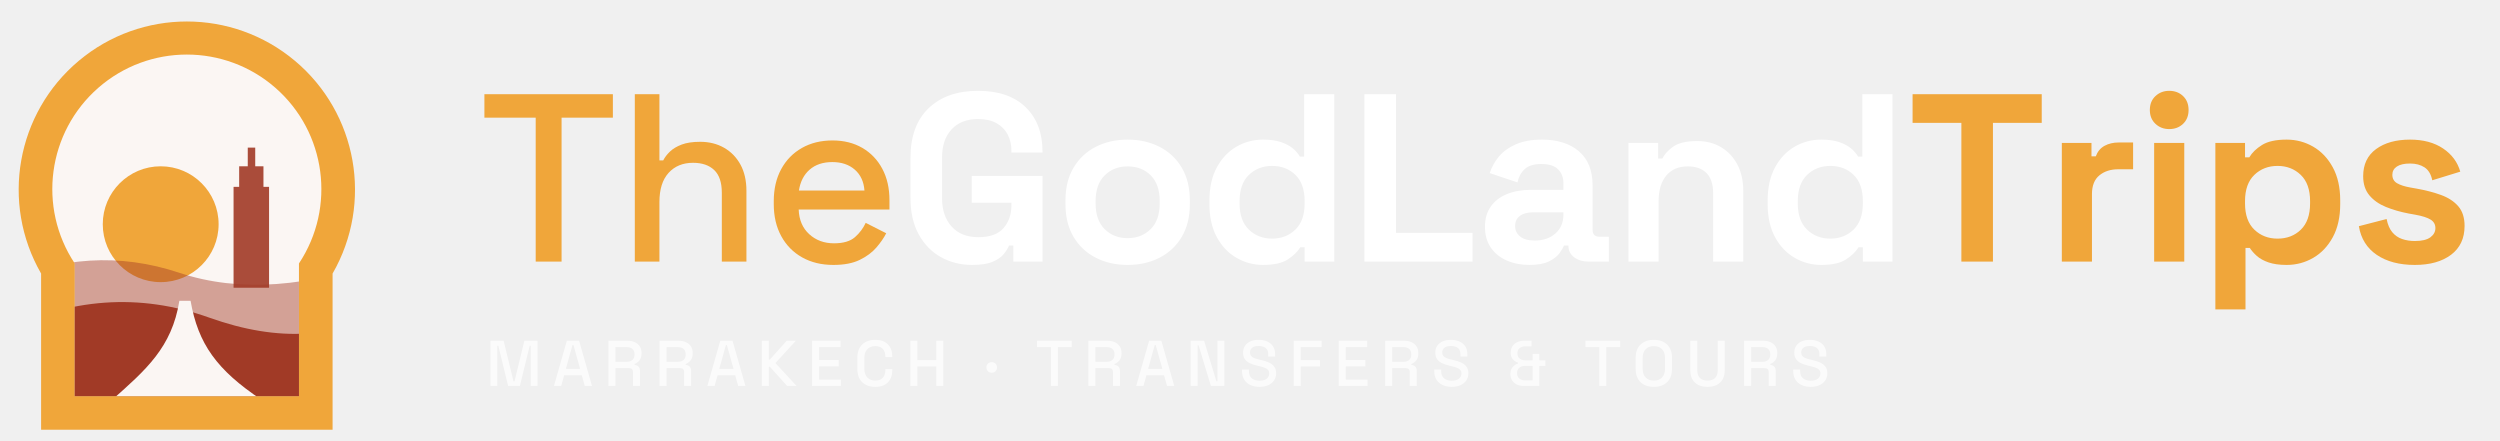
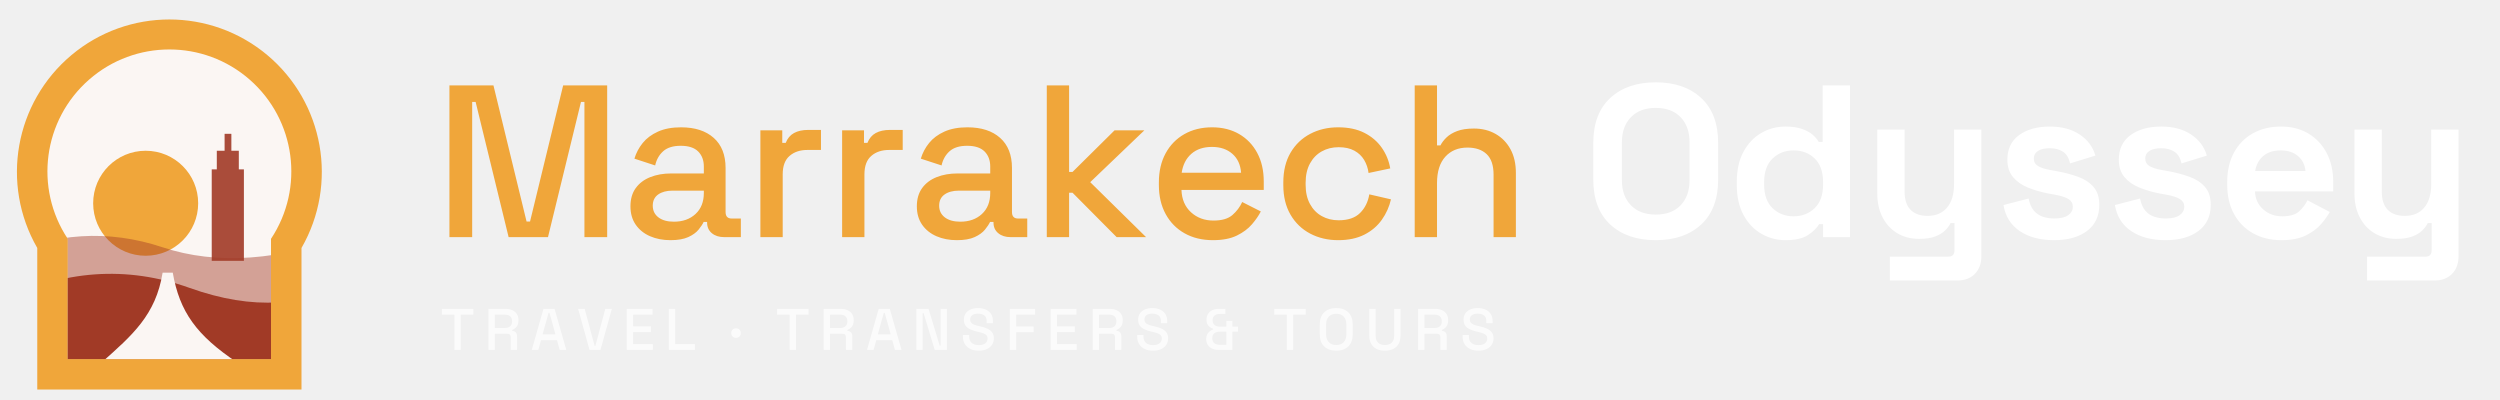
- <svg xmlns="http://www.w3.org/2000/svg" viewBox="0 0 669 118" width="669" height="118">
+ <svg xmlns="http://www.w3.org/2000/svg" viewBox="0 0 738 118" width="738" height="118">
  <g transform="translate(0,3)">
    <defs>
      <clipPath id="hw-win">
        <path d="M20 103 V67.5 A36 36 0 1 1 80 67.5 V103 Z" />
      </clipPath>
    </defs>
    <path d="M11 112 V70.2 A45 45 0 1 1 89 70.2 V112 Z" fill="#F0A63A" />
    <path d="M20 103 V67.5 A36 36 0 1 1 80 67.5 V103 Z" fill="#FBF6F3" />
    <g clip-path="url(#hw-win)">
      <circle cx="43" cy="57" r="15.5" fill="#F0A63A" />
      <path d="M62.5 74 V47 h9.5 V74 Z M64 47 V41.5 h6.5 V47 Z M66.3 41.5 V36.5 h2 V41.5 Z" fill="#A13A26" opacity=".9" />
      <path d="M0 73 Q24 62 48 70 T104 66 V120 H0 Z" fill="#A13A26" opacity=".45" />
      <path d="M0 86 Q28 72 56 82 T104 79 V120 H0 Z" fill="#A13A26" />
      <path d="M30 104 C39 96 46 90 48 77.5 L51 77.5 C53 89 58 96 70 104 Z" fill="#FBF6F3" />
    </g>
  </g>
-   <path d="M143.354 70.0V31.491H129.626V25.2H164.006V31.491H150.278V70.0Z M169.875 70.0V25.2H176.461V42.922H177.478Q178.08 41.718 179.269 40.571Q180.458 39.424 182.416 38.685Q184.374 37.946 187.37 37.946Q190.97 37.946 193.765 39.541Q196.56 41.136 198.152 44.056Q199.744 46.976 199.744 51.056V70.0H193.158V51.562Q193.158 47.44 191.118 45.502Q189.078 43.565 185.456 43.565Q181.363 43.565 178.912 46.264Q176.461 48.963 176.461 54.074V70.0Z M223.014 70.896Q218.256 70.896 214.662 68.88Q211.069 66.864 209.064 63.195Q207.059 59.526 207.059 54.624V53.856Q207.059 48.931 209.043 45.274Q211.027 41.616 214.578 39.6Q218.128 37.584 222.774 37.584Q227.334 37.584 230.757 39.574Q234.179 41.565 236.099 45.155Q238.019 48.746 238.019 53.565V56.07H213.728Q213.878 60.23 216.552 62.67Q219.226 65.11 223.181 65.11Q226.909 65.11 228.789 63.459Q230.669 61.808 231.658 59.635L237.152 62.419Q236.234 64.24 234.538 66.214Q232.842 68.189 230.07 69.542Q227.299 70.896 223.014 70.896ZM213.792 50.995H231.328Q231.072 47.437 228.75 45.403Q226.429 43.37 222.733 43.37Q218.976 43.37 216.653 45.403Q214.33 47.437 213.792 50.995Z" fill="#F0A63A" />
-   <path d="M260.16 70.896Q255.552 70.896 251.808 68.816Q248.064 66.736 245.856 62.736Q243.648 58.736 243.648 52.976V42.224Q243.648 33.584 248.512 28.944Q253.376 24.304 261.696 24.304Q269.952 24.304 274.464 28.688Q278.976 33.072 278.976 40.56V40.816H270.656V40.304Q270.656 37.936 269.664 36.016Q268.672 34.096 266.688 32.976Q264.704 31.856 261.696 31.856Q257.216 31.856 254.656 34.608Q252.096 37.36 252.096 42.096V53.104Q252.096 57.776 254.656 60.624Q257.216 63.472 261.824 63.472Q266.432 63.472 268.544 61.04Q270.656 58.608 270.656 54.896V54.256H260.032V47.088H278.976V70.0H271.168V65.712H270.016Q269.568 66.8 268.576 68.016Q267.584 69.232 265.6 70.064Q263.616 70.896 260.16 70.896Z M301.76 70.896Q297.024 70.896 293.248 68.976Q289.472 67.056 287.296 63.408Q285.12 59.76 285.12 54.64V53.616Q285.12 48.496 287.296 44.848Q289.472 41.2 293.248 39.28Q297.024 37.36 301.76 37.36Q306.496 37.36 310.272 39.28Q314.048 41.2 316.224 44.848Q318.4 48.496 318.4 53.616V54.64Q318.4 59.76 316.224 63.408Q314.048 67.056 310.272 68.976Q306.496 70.896 301.76 70.896ZM301.76 63.728Q305.472 63.728 307.904 61.328Q310.336 58.928 310.336 54.448V53.808Q310.336 49.328 307.936 46.928Q305.536 44.528 301.76 44.528Q298.048 44.528 295.616 46.928Q293.184 49.328 293.184 53.808V54.448Q293.184 58.928 295.616 61.328Q298.048 63.728 301.76 63.728Z M337.984 70.896Q334.208 70.896 330.912 69.008Q327.616 67.12 325.632 63.472Q323.648 59.824 323.648 54.64V53.616Q323.648 48.432 325.632 44.784Q327.616 41.136 330.88 39.248Q334.144 37.36 337.984 37.36Q340.864 37.36 342.816 38.032Q344.768 38.704 345.984 39.728Q347.2 40.752 347.84 41.904H348.992V25.2H357.056V70.0H349.12V66.16H347.968Q346.88 67.952 344.608 69.424Q342.336 70.896 337.984 70.896ZM340.416 63.856Q344.128 63.856 346.624 61.456Q349.12 59.056 349.12 54.448V53.808Q349.12 49.2 346.656 46.8Q344.192 44.4 340.416 44.4Q336.704 44.4 334.208 46.8Q331.712 49.2 331.712 53.808V54.448Q331.712 59.056 334.208 61.456Q336.704 63.856 340.416 63.856Z M365.12 70.0V25.2H373.568V62.32H394.048V70.0Z M409.28 70.896Q405.888 70.896 403.2 69.712Q400.512 68.528 398.944 66.256Q397.376 63.984 397.376 60.72Q397.376 57.456 398.944 55.248Q400.512 53.04 403.296 51.92Q406.08 50.8 409.664 50.8H418.368V49.008Q418.368 46.768 416.96 45.328Q415.552 43.888 412.48 43.888Q409.472 43.888 408.0 45.264Q406.528 46.64 406.08 48.816L398.656 46.32Q399.424 43.888 401.12 41.872Q402.816 39.856 405.664 38.608Q408.512 37.36 412.608 37.36Q418.88 37.36 422.528 40.496Q426.176 43.632 426.176 49.584V61.424Q426.176 63.344 427.968 63.344H430.528V70.0H425.152Q422.784 70.0 421.248 68.848Q419.712 67.696 419.712 65.776V65.712H418.496Q418.24 66.48 417.344 67.728Q416.448 68.976 414.528 69.936Q412.608 70.896 409.28 70.896ZM410.688 64.368Q414.08 64.368 416.224 62.48Q418.368 60.592 418.368 57.456V56.816H410.24Q408.0 56.816 406.72 57.776Q405.44 58.736 405.44 60.464Q405.44 62.192 406.784 63.28Q408.128 64.368 410.688 64.368Z M435.776 70.0V38.256H443.712V42.416H444.864Q445.632 40.752 447.744 39.248Q449.856 37.744 454.144 37.744Q457.856 37.744 460.64 39.44Q463.424 41.136 464.96 44.112Q466.496 47.088 466.496 51.056V70.0H458.432V51.696Q458.432 48.112 456.672 46.32Q454.912 44.528 451.648 44.528Q447.936 44.528 445.888 46.992Q443.84 49.456 443.84 53.872V70.0Z M487.36 70.896Q483.584 70.896 480.288 69.008Q476.992 67.12 475.008 63.472Q473.024 59.824 473.024 54.64V53.616Q473.024 48.432 475.008 44.784Q476.992 41.136 480.256 39.248Q483.52 37.36 487.36 37.36Q490.24 37.36 492.192 38.032Q494.144 38.704 495.36 39.728Q496.576 40.752 497.216 41.904H498.368V25.2H506.432V70.0H498.496V66.16H497.344Q496.256 67.952 493.984 69.424Q491.712 70.896 487.36 70.896ZM489.792 63.856Q493.504 63.856 496.0 61.456Q498.496 59.056 498.496 54.448V53.808Q498.496 49.2 496.032 46.8Q493.568 44.4 489.792 44.4Q486.08 44.4 483.584 46.8Q481.088 49.2 481.088 53.808V54.448Q481.088 59.056 483.584 61.456Q486.08 63.856 489.792 63.856Z" fill="#FFFFFF" />
-   <path d="M524.864 70.0V32.88H511.808V25.2H546.368V32.88H533.312V70.0Z M551.744 70.0V38.256H559.68V41.84H560.832Q561.536 39.92 563.168 39.024Q564.8 38.128 566.976 38.128H570.816V45.296H566.848Q563.776 45.296 561.792 46.928Q559.808 48.56 559.808 51.952V70.0Z M576.448 70.0V38.256H584.512V70.0ZM580.48 34.544Q578.304 34.544 576.8 33.136Q575.296 31.728 575.296 29.424Q575.296 27.12 576.8 25.712Q578.304 24.304 580.48 24.304Q582.72 24.304 584.192 25.712Q585.664 27.12 585.664 29.424Q585.664 31.728 584.192 33.136Q582.72 34.544 580.48 34.544Z M592.832 82.8V38.256H600.768V42.096H601.92Q603.008 40.24 605.312 38.8Q607.616 37.36 611.904 37.36Q615.744 37.36 619.008 39.248Q622.272 41.136 624.256 44.784Q626.24 48.432 626.24 53.616V54.64Q626.24 59.824 624.256 63.472Q622.272 67.12 619.008 69.008Q615.744 70.896 611.904 70.896Q609.024 70.896 607.072 70.224Q605.12 69.552 603.936 68.496Q602.752 67.44 602.048 66.352H600.896V82.8ZM609.472 63.856Q613.248 63.856 615.712 61.456Q618.176 59.056 618.176 54.448V53.808Q618.176 49.2 615.68 46.8Q613.184 44.4 609.472 44.4Q605.76 44.4 603.264 46.8Q600.768 49.2 600.768 53.808V54.448Q600.768 59.056 603.264 61.456Q605.76 63.856 609.472 63.856Z M646.208 70.896Q640.0 70.896 636.032 68.208Q632.064 65.52 631.232 60.528L638.656 58.608Q639.104 60.848 640.16 62.128Q641.216 63.408 642.784 63.952Q644.352 64.496 646.208 64.496Q649.024 64.496 650.368 63.504Q651.712 62.512 651.712 61.04Q651.712 59.568 650.432 58.768Q649.152 57.968 646.336 57.456L644.544 57.136Q641.216 56.496 638.464 55.376Q635.712 54.256 634.048 52.272Q632.384 50.288 632.384 47.152Q632.384 42.416 635.84 39.888Q639.296 37.36 644.928 37.36Q650.24 37.36 653.76 39.728Q657.28 42.096 658.368 45.936L650.88 48.24Q650.368 45.808 648.8 44.784Q647.232 43.76 644.928 43.76Q642.624 43.76 641.408 44.56Q640.192 45.36 640.192 46.768Q640.192 48.304 641.472 49.04Q642.752 49.776 644.928 50.16L646.72 50.48Q650.304 51.12 653.216 52.176Q656.128 53.232 657.824 55.184Q659.52 57.136 659.52 60.464Q659.52 65.456 655.904 68.176Q652.288 70.896 646.208 70.896Z" fill="#F0A63A" />
-   <path d="M131.261 103.28V91.184H134.769L137.411 102.039H137.685L140.326 91.184H143.834V103.28H142.022V92.503H141.747L139.117 103.28H135.979L133.349 92.503H133.074V103.28Z M148.239 103.28 151.691 91.184H154.964L158.415 103.28H156.482L155.693 100.425H150.962L150.172 103.28ZM151.419 98.704H155.236L153.465 92.346H153.19Z M162.815 103.28V91.184H167.886Q169.021 91.184 169.871 91.575Q170.72 91.967 171.196 92.69Q171.672 93.412 171.672 94.409V94.605Q171.672 95.742 171.129 96.425Q170.586 97.108 169.814 97.388V97.663Q170.475 97.692 170.867 98.105Q171.259 98.519 171.259 99.268V103.28H169.39V99.524Q169.39 99.061 169.144 98.79Q168.897 98.519 168.36 98.519H164.684V103.28ZM164.684 96.82H167.693Q168.692 96.82 169.247 96.313Q169.802 95.806 169.802 94.923V94.78Q169.802 93.897 169.259 93.39Q168.716 92.883 167.693 92.883H164.684Z M176.5 103.28V91.184H181.572Q182.707 91.184 183.556 91.575Q184.406 91.967 184.882 92.69Q185.357 93.412 185.357 94.409V94.605Q185.357 95.742 184.815 96.425Q184.272 97.108 183.5 97.388V97.663Q184.161 97.692 184.553 98.105Q184.945 98.519 184.945 99.268V103.28H183.075V99.524Q183.075 99.061 182.829 98.79Q182.583 98.519 182.046 98.519H178.37V103.28ZM178.37 96.82H181.379Q182.378 96.82 182.933 96.313Q183.488 95.806 183.488 94.923V94.78Q183.488 93.897 182.945 93.39Q182.402 92.883 181.379 92.883H178.37Z M189.296 103.28 192.748 91.184H196.021L199.473 103.28H197.54L196.75 100.425H192.019L191.229 103.28ZM192.476 98.704H196.293L194.522 92.346H194.247Z M203.872 103.28V91.184H205.742V96.218H206.016L210.526 91.184H212.968L207.499 97.152L213.153 103.28H210.648L206.016 98.143H205.742V103.28Z M217.316 103.28V91.184H224.929V92.883H219.186V96.343H224.445V98.042H219.186V101.581H225.02V103.28Z M234.228 103.522Q232.024 103.522 230.726 102.269Q229.427 101.016 229.427 98.653V95.811Q229.427 93.448 230.726 92.195Q232.024 90.942 234.228 90.942Q236.415 90.942 237.597 92.148Q238.778 93.354 238.778 95.45V95.547H236.931V95.393Q236.931 94.176 236.269 93.397Q235.606 92.618 234.228 92.618Q232.855 92.618 232.076 93.458Q231.297 94.298 231.297 95.776V98.688Q231.297 100.155 232.076 101Q232.855 101.846 234.228 101.846Q235.606 101.846 236.269 101.061Q236.931 100.277 236.931 99.071V98.779H238.778V99.014Q238.778 101.11 237.597 102.316Q236.415 103.522 234.228 103.522Z M243.616 103.28V91.184H245.486V96.365H250.559V91.184H252.429V103.28H250.559V98.064H245.486V103.28Z  M265.382 99.738Q264.776 99.738 264.371 99.341Q263.965 98.944 263.965 98.323Q263.965 97.703 264.371 97.308Q264.776 96.914 265.382 96.914Q265.988 96.914 266.388 97.311Q266.789 97.708 266.789 98.328Q266.789 98.949 266.388 99.343Q265.988 99.738 265.382 99.738Z  M281.216 103.28V92.883H277.509V91.184H286.792V92.883H283.085V103.28Z M291.257 103.28V91.184H296.329Q297.463 91.184 298.313 91.575Q299.163 91.967 299.638 92.69Q300.114 93.412 300.114 94.409V94.605Q300.114 95.742 299.571 96.425Q299.029 97.108 298.256 97.388V97.663Q298.917 97.692 299.309 98.105Q299.702 98.519 299.702 99.268V103.28H297.832V99.524Q297.832 99.061 297.586 98.79Q297.34 98.519 296.802 98.519H293.127V103.28ZM293.127 96.82H296.135Q297.135 96.82 297.689 96.313Q298.244 95.806 298.244 94.923V94.78Q298.244 93.897 297.701 93.39Q297.158 92.883 296.135 92.883H293.127Z M304.053 103.28 307.504 91.184H310.777L314.229 103.28H312.296L311.507 100.425H306.775L305.986 103.28ZM307.232 98.704H311.049L309.278 92.346H309.004Z M318.628 103.28V91.184H322.216L325.507 102.039H325.782V91.184H327.629V103.28H324.041L320.75 92.419H320.476V103.28Z M337.033 103.522Q335.67 103.522 334.617 103.036Q333.564 102.55 332.965 101.614Q332.366 100.678 332.366 99.316V98.887H334.213V99.316Q334.213 100.61 334.987 101.245Q335.761 101.88 337.033 101.88Q338.323 101.88 338.984 101.332Q339.644 100.784 339.644 99.931Q339.644 99.351 339.335 98.995Q339.026 98.639 338.451 98.416Q337.877 98.193 337.081 98.008L336.436 97.855Q335.282 97.585 334.431 97.173Q333.581 96.762 333.115 96.092Q332.649 95.422 332.649 94.358Q332.649 93.295 333.17 92.53Q333.691 91.765 334.628 91.353Q335.566 90.942 336.826 90.942Q338.086 90.942 339.078 91.374Q340.071 91.805 340.644 92.654Q341.217 93.502 341.217 94.779V95.4H339.37V94.779Q339.37 93.997 339.05 93.516Q338.731 93.036 338.157 92.81Q337.584 92.584 336.826 92.584Q335.711 92.584 335.103 93.039Q334.496 93.494 334.496 94.313Q334.496 94.859 334.765 95.213Q335.035 95.566 335.553 95.792Q336.071 96.017 336.833 96.191L337.478 96.344Q338.653 96.602 339.555 97.013Q340.457 97.424 340.974 98.111Q341.492 98.798 341.492 99.886Q341.492 100.974 340.942 101.791Q340.393 102.608 339.392 103.065Q338.391 103.522 337.033 103.522Z M346.207 103.28V91.184H353.665V92.883H348.077V96.365H353.22V98.064H348.077V103.28Z M358.252 103.28V91.184H365.864V92.883H360.121V96.343H365.38V98.042H360.121V101.581H365.956V103.28Z M370.676 103.28V91.184H375.748Q376.882 91.184 377.732 91.575Q378.581 91.967 379.057 92.69Q379.533 93.412 379.533 94.409V94.605Q379.533 95.742 378.99 96.425Q378.448 97.108 377.675 97.388V97.663Q378.336 97.692 378.728 98.105Q379.121 98.519 379.121 99.268V103.28H377.251V99.524Q377.251 99.061 377.005 98.79Q376.758 98.519 376.221 98.519H372.546V103.28ZM372.546 96.82H375.554Q376.554 96.82 377.108 96.313Q377.663 95.806 377.663 94.923V94.78Q377.663 93.897 377.12 93.39Q376.577 92.883 375.554 92.883H372.546Z M388.476 103.522Q387.113 103.522 386.059 103.036Q385.006 102.55 384.407 101.614Q383.809 100.678 383.809 99.316V98.887H385.656V99.316Q385.656 100.61 386.43 101.245Q387.203 101.88 388.476 101.88Q389.766 101.88 390.426 101.332Q391.087 100.784 391.087 99.931Q391.087 99.351 390.778 98.995Q390.468 98.639 389.894 98.416Q389.319 98.193 388.523 98.008L387.878 97.855Q386.725 97.585 385.874 97.173Q385.023 96.762 384.557 96.092Q384.091 95.422 384.091 94.358Q384.091 93.295 384.612 92.53Q385.133 91.765 386.071 91.353Q387.009 90.942 388.269 90.942Q389.528 90.942 390.521 91.374Q391.514 91.805 392.087 92.654Q392.659 93.502 392.659 94.779V95.4H390.812V94.779Q390.812 93.997 390.493 93.516Q390.174 93.036 389.6 92.81Q389.026 92.584 388.269 92.584Q387.153 92.584 386.546 93.039Q385.938 93.494 385.938 94.313Q385.938 94.859 386.208 95.213Q386.478 95.566 386.996 95.792Q387.513 96.017 388.276 96.191L388.921 96.344Q390.096 96.602 390.998 97.013Q391.899 97.424 392.417 98.111Q392.934 98.798 392.934 99.886Q392.934 100.974 392.385 101.791Q391.835 102.608 390.834 103.065Q389.833 103.522 388.476 103.522Z  M407.747 103.28Q406.712 103.28 405.906 102.897Q405.099 102.514 404.638 101.789Q404.177 101.064 404.177 100.044Q404.177 99.295 404.46 98.736Q404.742 98.177 405.212 97.808Q405.682 97.439 406.234 97.261V97.043Q405.406 96.79 404.838 96.147Q404.27 95.505 404.27 94.414Q404.27 93.366 404.742 92.644Q405.215 91.921 406.016 91.552Q406.816 91.184 407.817 91.184H409.845V92.679H408.105Q407.237 92.679 406.648 93.145Q406.06 93.611 406.06 94.556Q406.06 95.205 406.344 95.616Q406.628 96.028 407.091 96.225Q407.555 96.422 408.105 96.422H410.132V94.715H411.91V96.422H413.548V97.916H411.91V103.28ZM408.036 101.785H410.132V97.916H408.036Q407.167 97.916 406.567 98.397Q405.967 98.877 405.967 99.851Q405.967 100.836 406.587 101.31Q407.207 101.785 408.036 101.785Z  M427.975 103.28V92.883H424.268V91.184H433.551V92.883H429.844V103.28Z M442.565 103.522Q440.338 103.522 439.021 102.269Q437.703 101.016 437.703 98.653V95.811Q437.703 93.448 439.021 92.195Q440.338 90.942 442.565 90.942Q444.791 90.942 446.109 92.195Q447.427 93.448 447.427 95.811V98.653Q447.427 101.016 446.109 102.269Q444.791 103.522 442.565 103.522ZM442.565 101.846Q443.989 101.846 444.773 101.006Q445.557 100.166 445.557 98.71V95.754Q445.557 94.298 444.773 93.458Q443.989 92.618 442.565 92.618Q441.158 92.618 440.366 93.458Q439.573 94.298 439.573 95.754V98.71Q439.573 100.166 440.366 101.006Q441.158 101.846 442.565 101.846Z M456.931 103.522Q455.511 103.522 454.479 103.008Q453.446 102.494 452.888 101.51Q452.329 100.526 452.329 99.132V91.184H454.199V99.177Q454.199 100.464 454.908 101.155Q455.617 101.846 456.931 101.846Q458.244 101.846 458.953 101.155Q459.663 100.464 459.663 99.177V91.184H461.532V99.132Q461.532 100.526 460.977 101.51Q460.421 102.494 459.386 103.008Q458.35 103.522 456.931 103.522Z M466.735 103.28V91.184H471.807Q472.941 91.184 473.791 91.575Q474.641 91.967 475.117 92.69Q475.592 93.412 475.592 94.409V94.605Q475.592 95.742 475.05 96.425Q474.507 97.108 473.735 97.388V97.663Q474.396 97.692 474.788 98.105Q475.18 98.519 475.18 99.268V103.28H473.31V99.524Q473.31 99.061 473.064 98.79Q472.818 98.519 472.28 98.519H468.605V103.28ZM468.605 96.82H471.614Q472.613 96.82 473.168 96.313Q473.723 95.806 473.723 94.923V94.78Q473.723 93.897 473.179 93.39Q472.636 92.883 471.614 92.883H468.605Z M484.535 103.522Q483.172 103.522 482.119 103.036Q481.066 102.55 480.467 101.614Q479.868 100.678 479.868 99.316V98.887H481.715V99.316Q481.715 100.61 482.489 101.245Q483.263 101.88 484.535 101.88Q485.825 101.88 486.486 101.332Q487.146 100.784 487.146 99.931Q487.146 99.351 486.837 98.995Q486.528 98.639 485.953 98.416Q485.379 98.193 484.583 98.008L483.938 97.855Q482.784 97.585 481.934 97.173Q481.083 96.762 480.617 96.092Q480.151 95.422 480.151 94.358Q480.151 93.295 480.672 92.53Q481.193 91.765 482.131 91.353Q483.068 90.942 484.328 90.942Q485.588 90.942 486.581 91.374Q487.573 91.805 488.146 92.654Q488.719 93.502 488.719 94.779V95.4H486.872V94.779Q486.872 93.997 486.552 93.516Q486.233 93.036 485.66 92.81Q485.086 92.584 484.328 92.584Q483.213 92.584 482.605 93.039Q481.998 93.494 481.998 94.313Q481.998 94.859 482.268 95.213Q482.537 95.566 483.055 95.792Q483.573 96.017 484.335 96.191L484.98 96.344Q486.155 96.602 487.057 97.013Q487.959 97.424 488.476 98.111Q488.994 98.798 488.994 99.886Q488.994 100.974 488.444 101.791Q487.895 102.608 486.894 103.065Q485.893 103.522 484.535 103.522Z" fill="rgba(255,255,255,.75)" />
+   <path d="M132.672 70.0V25.2H145.664L155.446 65.405H156.464L166.246 25.2H179.238V70.0H172.525V30.086H171.507L161.767 70.0H150.144L140.403 30.086H139.386V70.0Z M197.923 70.896Q194.576 70.896 191.899 69.734Q189.222 68.573 187.666 66.334Q186.109 64.096 186.109 60.899Q186.109 57.68 187.666 55.528Q189.222 53.376 191.95 52.29Q194.678 51.203 198.128 51.203H207.773V49.165Q207.773 46.387 206.096 44.712Q204.419 43.037 200.966 43.037Q197.578 43.037 195.781 44.637Q193.984 46.237 193.402 48.838L187.277 46.835Q188.045 44.291 189.73 42.208Q191.414 40.125 194.229 38.854Q197.043 37.584 201.05 37.584Q207.187 37.584 210.69 40.698Q214.192 43.811 214.192 49.606V62.589Q214.192 64.509 215.984 64.509H218.701V70.0H213.773Q211.539 70.0 210.138 68.837Q208.736 67.674 208.736 65.709V65.51H207.722Q207.264 66.502 206.222 67.784Q205.181 69.066 203.194 69.981Q201.206 70.896 197.923 70.896ZM198.928 65.443Q202.858 65.443 205.315 63.174Q207.773 60.906 207.773 56.963V56.278H198.525Q195.904 56.278 194.299 57.406Q192.694 58.534 192.694 60.71Q192.694 62.886 194.363 64.165Q196.032 65.443 198.928 65.443Z M224.467 70.0V38.48H230.925V42.176H231.942Q232.714 40.189 234.39 39.27Q236.067 38.352 238.579 38.352H242.352V44.266H238.339Q235.11 44.266 233.082 46.021Q231.053 47.776 231.053 51.459V70.0Z M248.595 70.0V38.48H255.053V42.176H256.07Q256.842 40.189 258.518 39.27Q260.195 38.352 262.707 38.352H266.48V44.266H262.467Q259.238 44.266 257.21 46.021Q255.181 47.776 255.181 51.459V70.0Z M282.467 70.896Q279.12 70.896 276.443 69.734Q273.766 68.573 272.21 66.334Q270.653 64.096 270.653 60.899Q270.653 57.68 272.21 55.528Q273.766 53.376 276.494 52.29Q279.222 51.203 282.672 51.203H292.317V49.165Q292.317 46.387 290.64 44.712Q288.963 43.037 285.51 43.037Q282.122 43.037 280.325 44.637Q278.528 46.237 277.946 48.838L271.821 46.835Q272.589 44.291 274.274 42.208Q275.958 40.125 278.773 38.854Q281.587 37.584 285.594 37.584Q291.731 37.584 295.234 40.698Q298.736 43.811 298.736 49.606V62.589Q298.736 64.509 300.528 64.509H303.245V70.0H298.317Q296.083 70.0 294.682 68.837Q293.28 67.674 293.28 65.709V65.51H292.266Q291.808 66.502 290.766 67.784Q289.725 69.066 287.738 69.981Q285.75 70.896 282.467 70.896ZM283.472 65.443Q287.402 65.443 289.859 63.174Q292.317 60.906 292.317 56.963V56.278H283.069Q280.448 56.278 278.843 57.406Q277.238 58.534 277.238 60.71Q277.238 62.886 278.907 64.165Q280.576 65.443 283.472 65.443Z M309.011 70.0V25.2H315.597V50.752H316.614L329.014 38.48H337.808L321.831 53.773L338.32 70.0H329.632L316.614 56.899H315.597V70.0Z M358.054 70.896Q353.296 70.896 349.702 68.88Q346.109 66.864 344.104 63.195Q342.099 59.526 342.099 54.624V53.856Q342.099 48.931 344.083 45.274Q346.067 41.616 349.618 39.6Q353.168 37.584 357.814 37.584Q362.374 37.584 365.797 39.574Q369.219 41.565 371.139 45.155Q373.059 48.746 373.059 53.565V56.07H348.768Q348.918 60.23 351.592 62.67Q354.266 65.11 358.221 65.11Q361.949 65.11 363.829 63.459Q365.709 61.808 366.698 59.635L372.192 62.419Q371.274 64.24 369.578 66.214Q367.882 68.189 365.11 69.542Q362.339 70.896 358.054 70.896ZM348.832 50.995H366.368Q366.112 47.437 363.79 45.403Q361.469 43.37 357.773 43.37Q354.016 43.37 351.693 45.403Q349.37 47.437 348.832 50.995Z M395.037 70.896Q390.451 70.896 386.774 68.965Q383.098 67.034 380.966 63.386Q378.835 59.738 378.835 54.643V53.837Q378.835 48.72 380.966 45.083Q383.098 41.446 386.774 39.515Q390.451 37.584 395.037 37.584Q399.558 37.584 402.766 39.218Q405.974 40.851 407.901 43.613Q409.827 46.374 410.4 49.715L404.003 51.066Q403.725 48.944 402.694 47.218Q401.664 45.491 399.797 44.472Q397.93 43.453 395.162 43.453Q392.394 43.453 390.184 44.688Q387.974 45.923 386.698 48.272Q385.421 50.621 385.421 53.942V54.538Q385.421 57.859 386.698 60.208Q387.974 62.557 390.184 63.792Q392.394 65.027 395.162 65.027Q399.325 65.027 401.493 62.87Q403.661 60.714 404.218 57.373L410.614 58.848Q409.872 62.106 407.923 64.867Q405.974 67.629 402.766 69.262Q399.558 70.896 395.037 70.896Z M417.619 70.0V25.2H424.205V42.922H425.222Q425.824 41.718 427.013 40.571Q428.202 39.424 430.16 38.685Q432.118 37.946 435.114 37.946Q438.714 37.946 441.509 39.541Q444.304 41.136 445.896 44.056Q447.488 46.976 447.488 51.056V70.0H440.902V51.562Q440.902 47.44 438.862 45.502Q436.822 43.565 433.2 43.565Q429.107 43.565 426.656 46.264Q424.205 48.963 424.205 54.074V70.0Z " fill="#F0A63A" />
+   <path d="M488.768 70.896Q480.32 70.896 475.328 66.256Q470.336 61.616 470.336 52.976V42.224Q470.336 33.584 475.328 28.944Q480.32 24.304 488.768 24.304Q497.216 24.304 502.208 28.944Q507.2 33.584 507.2 42.224V52.976Q507.2 61.616 502.208 66.256Q497.216 70.896 488.768 70.896ZM488.768 63.344Q493.504 63.344 496.128 60.592Q498.752 57.84 498.752 53.232V41.968Q498.752 37.36 496.128 34.608Q493.504 31.856 488.768 31.856Q484.096 31.856 481.44 34.608Q478.784 37.36 478.784 41.968V53.232Q478.784 57.84 481.44 60.592Q484.096 63.344 488.768 63.344Z M527.04 70.896Q523.264 70.896 519.968 69.008Q516.672 67.12 514.688 63.472Q512.704 59.824 512.704 54.64V53.616Q512.704 48.432 514.688 44.784Q516.672 41.136 519.936 39.248Q523.2 37.36 527.04 37.36Q529.92 37.36 531.872 38.032Q533.824 38.704 535.04 39.728Q536.256 40.752 536.896 41.904H538.048V25.2H546.112V70.0H538.176V66.16H537.024Q535.936 67.952 533.664 69.424Q531.392 70.896 527.04 70.896ZM529.472 63.856Q533.184 63.856 535.68 61.456Q538.176 59.056 538.176 54.448V53.808Q538.176 49.2 535.712 46.8Q533.248 44.4 529.472 44.4Q525.76 44.4 523.264 46.8Q520.768 49.2 520.768 53.808V54.448Q520.768 59.056 523.264 61.456Q525.76 63.856 529.472 63.856Z M557.888 82.8V75.76H575.168Q576.96 75.76 576.96 73.84V65.84H575.808Q575.296 66.928 574.208 68.016Q573.12 69.104 571.264 69.808Q569.408 70.512 566.528 70.512Q562.816 70.512 560.032 68.816Q557.248 67.12 555.712 64.112Q554.176 61.104 554.176 57.2V38.256H562.24V56.56Q562.24 60.144 564.0 61.936Q565.76 63.728 569.024 63.728Q572.736 63.728 574.784 61.264Q576.832 58.8 576.832 54.384V38.256H584.896V75.632Q584.896 78.896 582.976 80.848Q581.056 82.8 577.856 82.8Z M606.4 70.896Q600.192 70.896 596.224 68.208Q592.256 65.52 591.424 60.528L598.848 58.608Q599.296 60.848 600.352 62.128Q601.408 63.408 602.976 63.952Q604.544 64.496 606.4 64.496Q609.216 64.496 610.56 63.504Q611.904 62.512 611.904 61.04Q611.904 59.568 610.624 58.768Q609.344 57.968 606.528 57.456L604.736 57.136Q601.408 56.496 598.656 55.376Q595.904 54.256 594.24 52.272Q592.576 50.288 592.576 47.152Q592.576 42.416 596.032 39.888Q599.488 37.36 605.12 37.36Q610.432 37.36 613.952 39.728Q617.472 42.096 618.56 45.936L611.072 48.24Q610.56 45.808 608.992 44.784Q607.424 43.76 605.12 43.76Q602.816 43.76 601.6 44.56Q600.384 45.36 600.384 46.768Q600.384 48.304 601.664 49.04Q602.944 49.776 605.12 50.16L606.912 50.48Q610.496 51.12 613.408 52.176Q616.32 53.232 618.016 55.184Q619.712 57.136 619.712 60.464Q619.712 65.456 616.096 68.176Q612.48 70.896 606.4 70.896Z M639.296 70.896Q633.088 70.896 629.12 68.208Q625.152 65.52 624.32 60.528L631.744 58.608Q632.192 60.848 633.248 62.128Q634.304 63.408 635.872 63.952Q637.44 64.496 639.296 64.496Q642.112 64.496 643.456 63.504Q644.8 62.512 644.8 61.04Q644.8 59.568 643.52 58.768Q642.24 57.968 639.424 57.456L637.632 57.136Q634.304 56.496 631.552 55.376Q628.8 54.256 627.136 52.272Q625.472 50.288 625.472 47.152Q625.472 42.416 628.928 39.888Q632.384 37.36 638.016 37.36Q643.328 37.36 646.848 39.728Q650.368 42.096 651.456 45.936L643.968 48.24Q643.456 45.808 641.888 44.784Q640.32 43.76 638.016 43.76Q635.712 43.76 634.496 44.56Q633.28 45.36 633.28 46.768Q633.28 48.304 634.56 49.04Q635.84 49.776 638.016 50.16L639.808 50.48Q643.392 51.12 646.304 52.176Q649.216 53.232 650.912 55.184Q652.608 57.136 652.608 60.464Q652.608 65.456 648.992 68.176Q645.376 70.896 639.296 70.896Z M673.472 70.896Q668.736 70.896 665.12 68.88Q661.504 66.864 659.488 63.184Q657.472 59.504 657.472 54.512V53.744Q657.472 48.752 659.456 45.072Q661.44 41.392 665.024 39.376Q668.608 37.36 673.344 37.36Q678.016 37.36 681.472 39.44Q684.928 41.52 686.848 45.2Q688.768 48.88 688.768 53.744V56.496H665.664Q665.792 59.76 668.096 61.808Q670.4 63.856 673.728 63.856Q677.12 63.856 678.72 62.384Q680.32 60.912 681.152 59.12L687.744 62.576Q686.848 64.24 685.152 66.192Q683.456 68.144 680.64 69.52Q677.824 70.896 673.472 70.896ZM665.728 50.48H680.576Q680.32 47.728 678.368 46.064Q676.416 44.4 673.28 44.4Q670.016 44.4 668.096 46.064Q666.176 47.728 665.728 50.48Z M698.752 82.8V75.76H716.032Q717.824 75.76 717.824 73.84V65.84H716.672Q716.16 66.928 715.072 68.016Q713.984 69.104 712.128 69.808Q710.272 70.512 707.392 70.512Q703.68 70.512 700.896 68.816Q698.112 67.12 696.576 64.112Q695.04 61.104 695.04 57.2V38.256H703.104V56.56Q703.104 60.144 704.864 61.936Q706.624 63.728 709.888 63.728Q713.6 63.728 715.648 61.264Q717.696 58.8 717.696 54.384V38.256H725.76V75.632Q725.76 78.896 723.84 80.848Q721.92 82.8 718.72 82.8Z" fill="#FFFFFF" />
+   <path d="M134.145 103.28V92.883H130.439V91.184H139.722V92.883H136.015V103.28Z M144.187 103.28V91.184H149.259Q150.393 91.184 151.243 91.575Q152.092 91.967 152.568 92.69Q153.044 93.412 153.044 94.409V94.605Q153.044 95.742 152.501 96.425Q151.959 97.108 151.186 97.388V97.663Q151.847 97.692 152.239 98.105Q152.632 98.519 152.632 99.268V103.28H150.762V99.524Q150.762 99.061 150.516 98.79Q150.269 98.519 149.732 98.519H146.057V103.28ZM146.057 96.82H149.065Q150.065 96.82 150.619 96.313Q151.174 95.806 151.174 94.923V94.78Q151.174 93.897 150.631 93.39Q150.088 92.883 149.065 92.883H146.057Z M156.983 103.28 160.434 91.184H163.707L167.159 103.28H165.226L164.436 100.425H159.705L158.916 103.28ZM160.162 98.704H163.979L162.208 92.346H161.933Z M174.029 103.28 170.668 91.184H172.601L175.528 102.101H175.757L178.684 91.184H180.617L177.257 103.28Z M185.02 103.28V91.184H192.632V92.883H186.889V96.343H192.148V98.042H186.889V101.581H192.724V103.28Z M197.444 103.28V91.184H199.314V101.581H205.133V103.28Z  M217.275 99.738Q216.669 99.738 216.263 99.341Q215.857 98.944 215.857 98.323Q215.857 97.703 216.263 97.308Q216.669 96.914 217.275 96.914Q217.881 96.914 218.281 97.311Q218.681 97.708 218.681 98.328Q218.681 98.949 218.281 99.343Q217.881 99.738 217.275 99.738Z  M233.108 103.28V92.883H229.401V91.184H238.684V92.883H234.978V103.28Z M243.149 103.28V91.184H248.221Q249.356 91.184 250.205 91.575Q251.055 91.967 251.531 92.69Q252.006 93.412 252.006 94.409V94.605Q252.006 95.742 251.464 96.425Q250.921 97.108 250.149 97.388V97.663Q250.81 97.692 251.202 98.105Q251.594 98.519 251.594 99.268V103.28H249.724V99.524Q249.724 99.061 249.478 98.79Q249.232 98.519 248.695 98.519H245.019V103.28ZM245.019 96.82H248.028Q249.027 96.82 249.582 96.313Q250.137 95.806 250.137 94.923V94.78Q250.137 93.897 249.594 93.39Q249.051 92.883 248.028 92.883H245.019Z M255.945 103.28 259.397 91.184H262.67L266.121 103.28H264.189L263.399 100.425H258.668L257.878 103.28ZM259.125 98.704H262.942L261.171 92.346H260.896Z M270.521 103.28V91.184H274.108L277.399 102.039H277.674V91.184H279.521V103.28H275.934L272.643 92.419H272.368V103.28Z M288.926 103.522Q287.562 103.522 286.509 103.036Q285.456 102.55 284.857 101.614Q284.259 100.678 284.259 99.316V98.887H286.106V99.316Q286.106 100.61 286.88 101.245Q287.653 101.88 288.926 101.88Q290.216 101.88 290.876 101.332Q291.537 100.784 291.537 99.931Q291.537 99.351 291.228 98.995Q290.918 98.639 290.344 98.416Q289.769 98.193 288.973 98.008L288.328 97.855Q287.175 97.585 286.324 97.173Q285.473 96.762 285.007 96.092Q284.541 95.422 284.541 94.358Q284.541 93.295 285.062 92.53Q285.583 91.765 286.521 91.353Q287.459 90.942 288.719 90.942Q289.978 90.942 290.971 91.374Q291.964 91.805 292.537 92.654Q293.109 93.502 293.109 94.779V95.4H291.262V94.779Q291.262 93.997 290.943 93.516Q290.624 93.036 290.05 92.81Q289.476 92.584 288.719 92.584Q287.603 92.584 286.996 93.039Q286.388 93.494 286.388 94.313Q286.388 94.859 286.658 95.213Q286.927 95.566 287.445 95.792Q287.963 96.017 288.725 96.191L289.371 96.344Q290.546 96.602 291.447 97.013Q292.349 97.424 292.867 98.111Q293.384 98.798 293.384 99.886Q293.384 100.974 292.835 101.791Q292.285 102.608 291.284 103.065Q290.283 103.522 288.926 103.522Z M298.1 103.28V91.184H305.558V92.883H299.97V96.365H305.113V98.064H299.97V103.28Z M310.144 103.28V91.184H317.757V92.883H312.014V96.343H317.273V98.042H312.014V101.581H317.848V103.28Z M322.568 103.28V91.184H327.64Q328.774 91.184 329.624 91.575Q330.474 91.967 330.95 92.69Q331.425 93.412 331.425 94.409V94.605Q331.425 95.742 330.883 96.425Q330.34 97.108 329.568 97.388V97.663Q330.229 97.692 330.621 98.105Q331.013 98.519 331.013 99.268V103.28H329.143V99.524Q329.143 99.061 328.897 98.79Q328.651 98.519 328.113 98.519H324.438V103.28ZM324.438 96.82H327.446Q328.446 96.82 329.001 96.313Q329.555 95.806 329.555 94.923V94.78Q329.555 93.897 329.012 93.39Q328.469 92.883 327.446 92.883H324.438Z M340.368 103.522Q339.005 103.522 337.952 103.036Q336.899 102.55 336.3 101.614Q335.701 100.678 335.701 99.316V98.887H337.548V99.316Q337.548 100.61 338.322 101.245Q339.096 101.88 340.368 101.88Q341.658 101.88 342.319 101.332Q342.979 100.784 342.979 99.931Q342.979 99.351 342.67 98.995Q342.361 98.639 341.786 98.416Q341.212 98.193 340.416 98.008L339.771 97.855Q338.617 97.585 337.767 97.173Q336.916 96.762 336.45 96.092Q335.984 95.422 335.984 94.358Q335.984 93.295 336.505 92.53Q337.026 91.765 337.963 91.353Q338.901 90.942 340.161 90.942Q341.421 90.942 342.414 91.374Q343.406 91.805 343.979 92.654Q344.552 93.502 344.552 94.779V95.4H342.705V94.779Q342.705 93.997 342.385 93.516Q342.066 93.036 341.492 92.81Q340.919 92.584 340.161 92.584Q339.046 92.584 338.438 93.039Q337.831 93.494 337.831 94.313Q337.831 94.859 338.1 95.213Q338.37 95.566 338.888 95.792Q339.406 96.017 340.168 96.191L340.813 96.344Q341.988 96.602 342.89 97.013Q343.792 97.424 344.309 98.111Q344.827 98.798 344.827 99.886Q344.827 100.974 344.277 101.791Q343.728 102.608 342.727 103.065Q341.726 103.522 340.368 103.522Z  M359.64 103.28Q358.605 103.28 357.798 102.897Q356.992 102.514 356.53 101.789Q356.069 101.064 356.069 100.044Q356.069 99.295 356.352 98.736Q356.635 98.177 357.105 97.808Q357.574 97.439 358.126 97.261V97.043Q357.299 96.79 356.73 96.147Q356.162 95.505 356.162 94.414Q356.162 93.366 356.635 92.644Q357.108 91.921 357.908 91.552Q358.709 91.184 359.709 91.184H361.738V92.679H359.998Q359.129 92.679 358.541 93.145Q357.953 93.611 357.953 94.556Q357.953 95.205 358.236 95.616Q358.52 96.028 358.984 96.225Q359.447 96.422 359.998 96.422H362.025V94.715H363.803V96.422H365.441V97.916H363.803V103.28ZM359.929 101.785H362.025V97.916H359.929Q359.059 97.916 358.459 98.397Q357.859 98.877 357.859 99.851Q357.859 100.836 358.479 101.31Q359.099 101.785 359.929 101.785Z  M379.867 103.28V92.883H376.161V91.184H385.443V92.883H381.737V103.28Z M394.457 103.522Q392.231 103.522 390.913 102.269Q389.596 101.016 389.596 98.653V95.811Q389.596 93.448 390.913 92.195Q392.231 90.942 394.457 90.942Q396.684 90.942 398.002 92.195Q399.319 93.448 399.319 95.811V98.653Q399.319 101.016 398.002 102.269Q396.684 103.522 394.457 103.522ZM394.457 101.846Q395.881 101.846 396.665 101.006Q397.449 100.166 397.449 98.71V95.754Q397.449 94.298 396.665 93.458Q395.881 92.618 394.457 92.618Q393.051 92.618 392.258 93.458Q391.465 94.298 391.465 95.754V98.71Q391.465 100.166 392.258 101.006Q393.051 101.846 394.457 101.846Z M408.823 103.522Q407.404 103.522 406.371 103.008Q405.339 102.494 404.78 101.51Q404.221 100.526 404.221 99.132V91.184H406.091V99.177Q406.091 100.464 406.801 101.155Q407.51 101.846 408.823 101.846Q410.136 101.846 410.846 101.155Q411.555 100.464 411.555 99.177V91.184H413.425V99.132Q413.425 100.526 412.869 101.51Q412.314 102.494 411.278 103.008Q410.243 103.522 408.823 103.522Z M418.628 103.28V91.184H423.7Q424.834 91.184 425.684 91.575Q426.533 91.967 427.009 92.69Q427.485 93.412 427.485 94.409V94.605Q427.485 95.742 426.942 96.425Q426.4 97.108 425.627 97.388V97.663Q426.288 97.692 426.68 98.105Q427.073 98.519 427.073 99.268V103.28H425.203V99.524Q425.203 99.061 424.957 98.79Q424.71 98.519 424.173 98.519H420.498V103.28ZM420.498 96.82H423.506Q424.506 96.82 425.06 96.313Q425.615 95.806 425.615 94.923V94.78Q425.615 93.897 425.072 93.39Q424.529 92.883 423.506 92.883H420.498Z M436.428 103.522Q435.065 103.522 434.011 103.036Q432.958 102.55 432.359 101.614Q431.761 100.678 431.761 99.316V98.887H433.608V99.316Q433.608 100.61 434.382 101.245Q435.155 101.88 436.428 101.88Q437.718 101.88 438.378 101.332Q439.039 100.784 439.039 99.931Q439.039 99.351 438.73 98.995Q438.42 98.639 437.846 98.416Q437.271 98.193 436.475 98.008L435.83 97.855Q434.677 97.585 433.826 97.173Q432.975 96.762 432.509 96.092Q432.043 95.422 432.043 94.358Q432.043 93.295 432.564 92.53Q433.085 91.765 434.023 91.353Q434.961 90.942 436.221 90.942Q437.48 90.942 438.473 91.374Q439.466 91.805 440.039 92.654Q440.611 93.502 440.611 94.779V95.4H438.764V94.779Q438.764 93.997 438.445 93.516Q438.126 93.036 437.552 92.81Q436.978 92.584 436.221 92.584Q435.105 92.584 434.498 93.039Q433.89 93.494 433.89 94.313Q433.89 94.859 434.16 95.213Q434.43 95.566 434.948 95.792Q435.465 96.017 436.228 96.191L436.873 96.344Q438.048 96.602 438.95 97.013Q439.851 97.424 440.369 98.111Q440.886 98.798 440.886 99.886Q440.886 100.974 440.337 101.791Q439.787 102.608 438.786 103.065Q437.785 103.522 436.428 103.522Z" fill="rgba(255,255,255,.75)" />
</svg>
